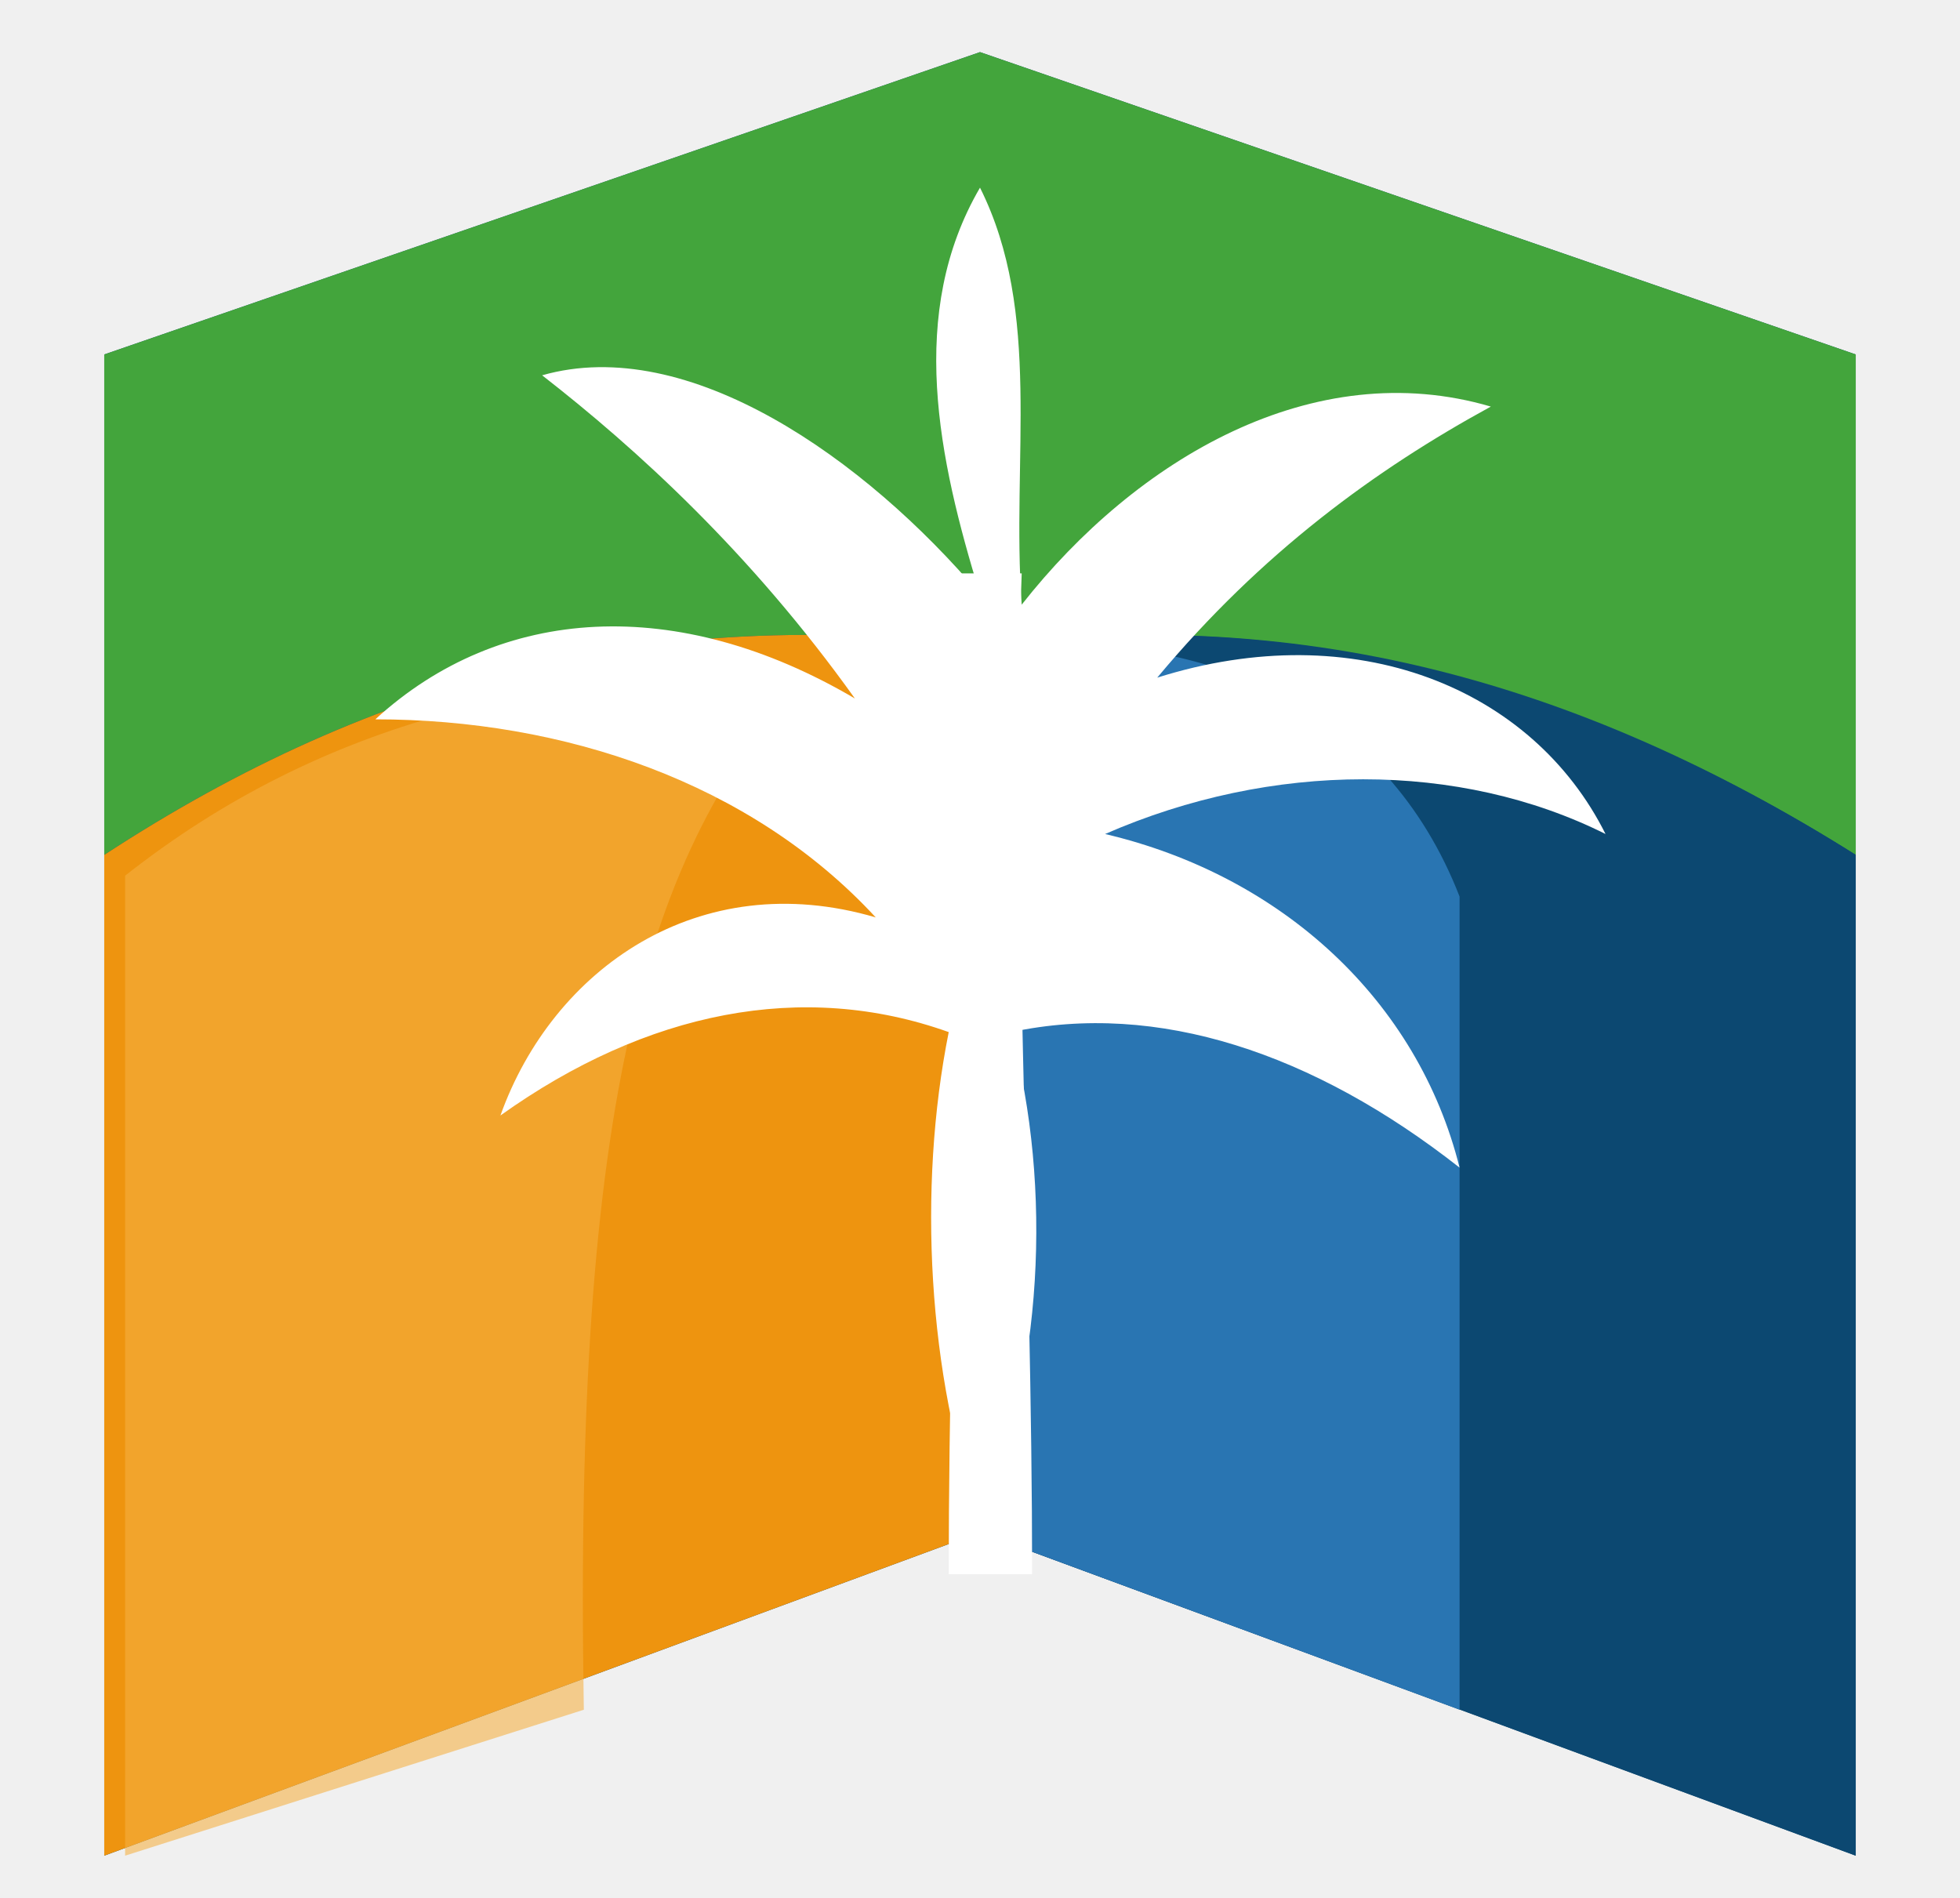
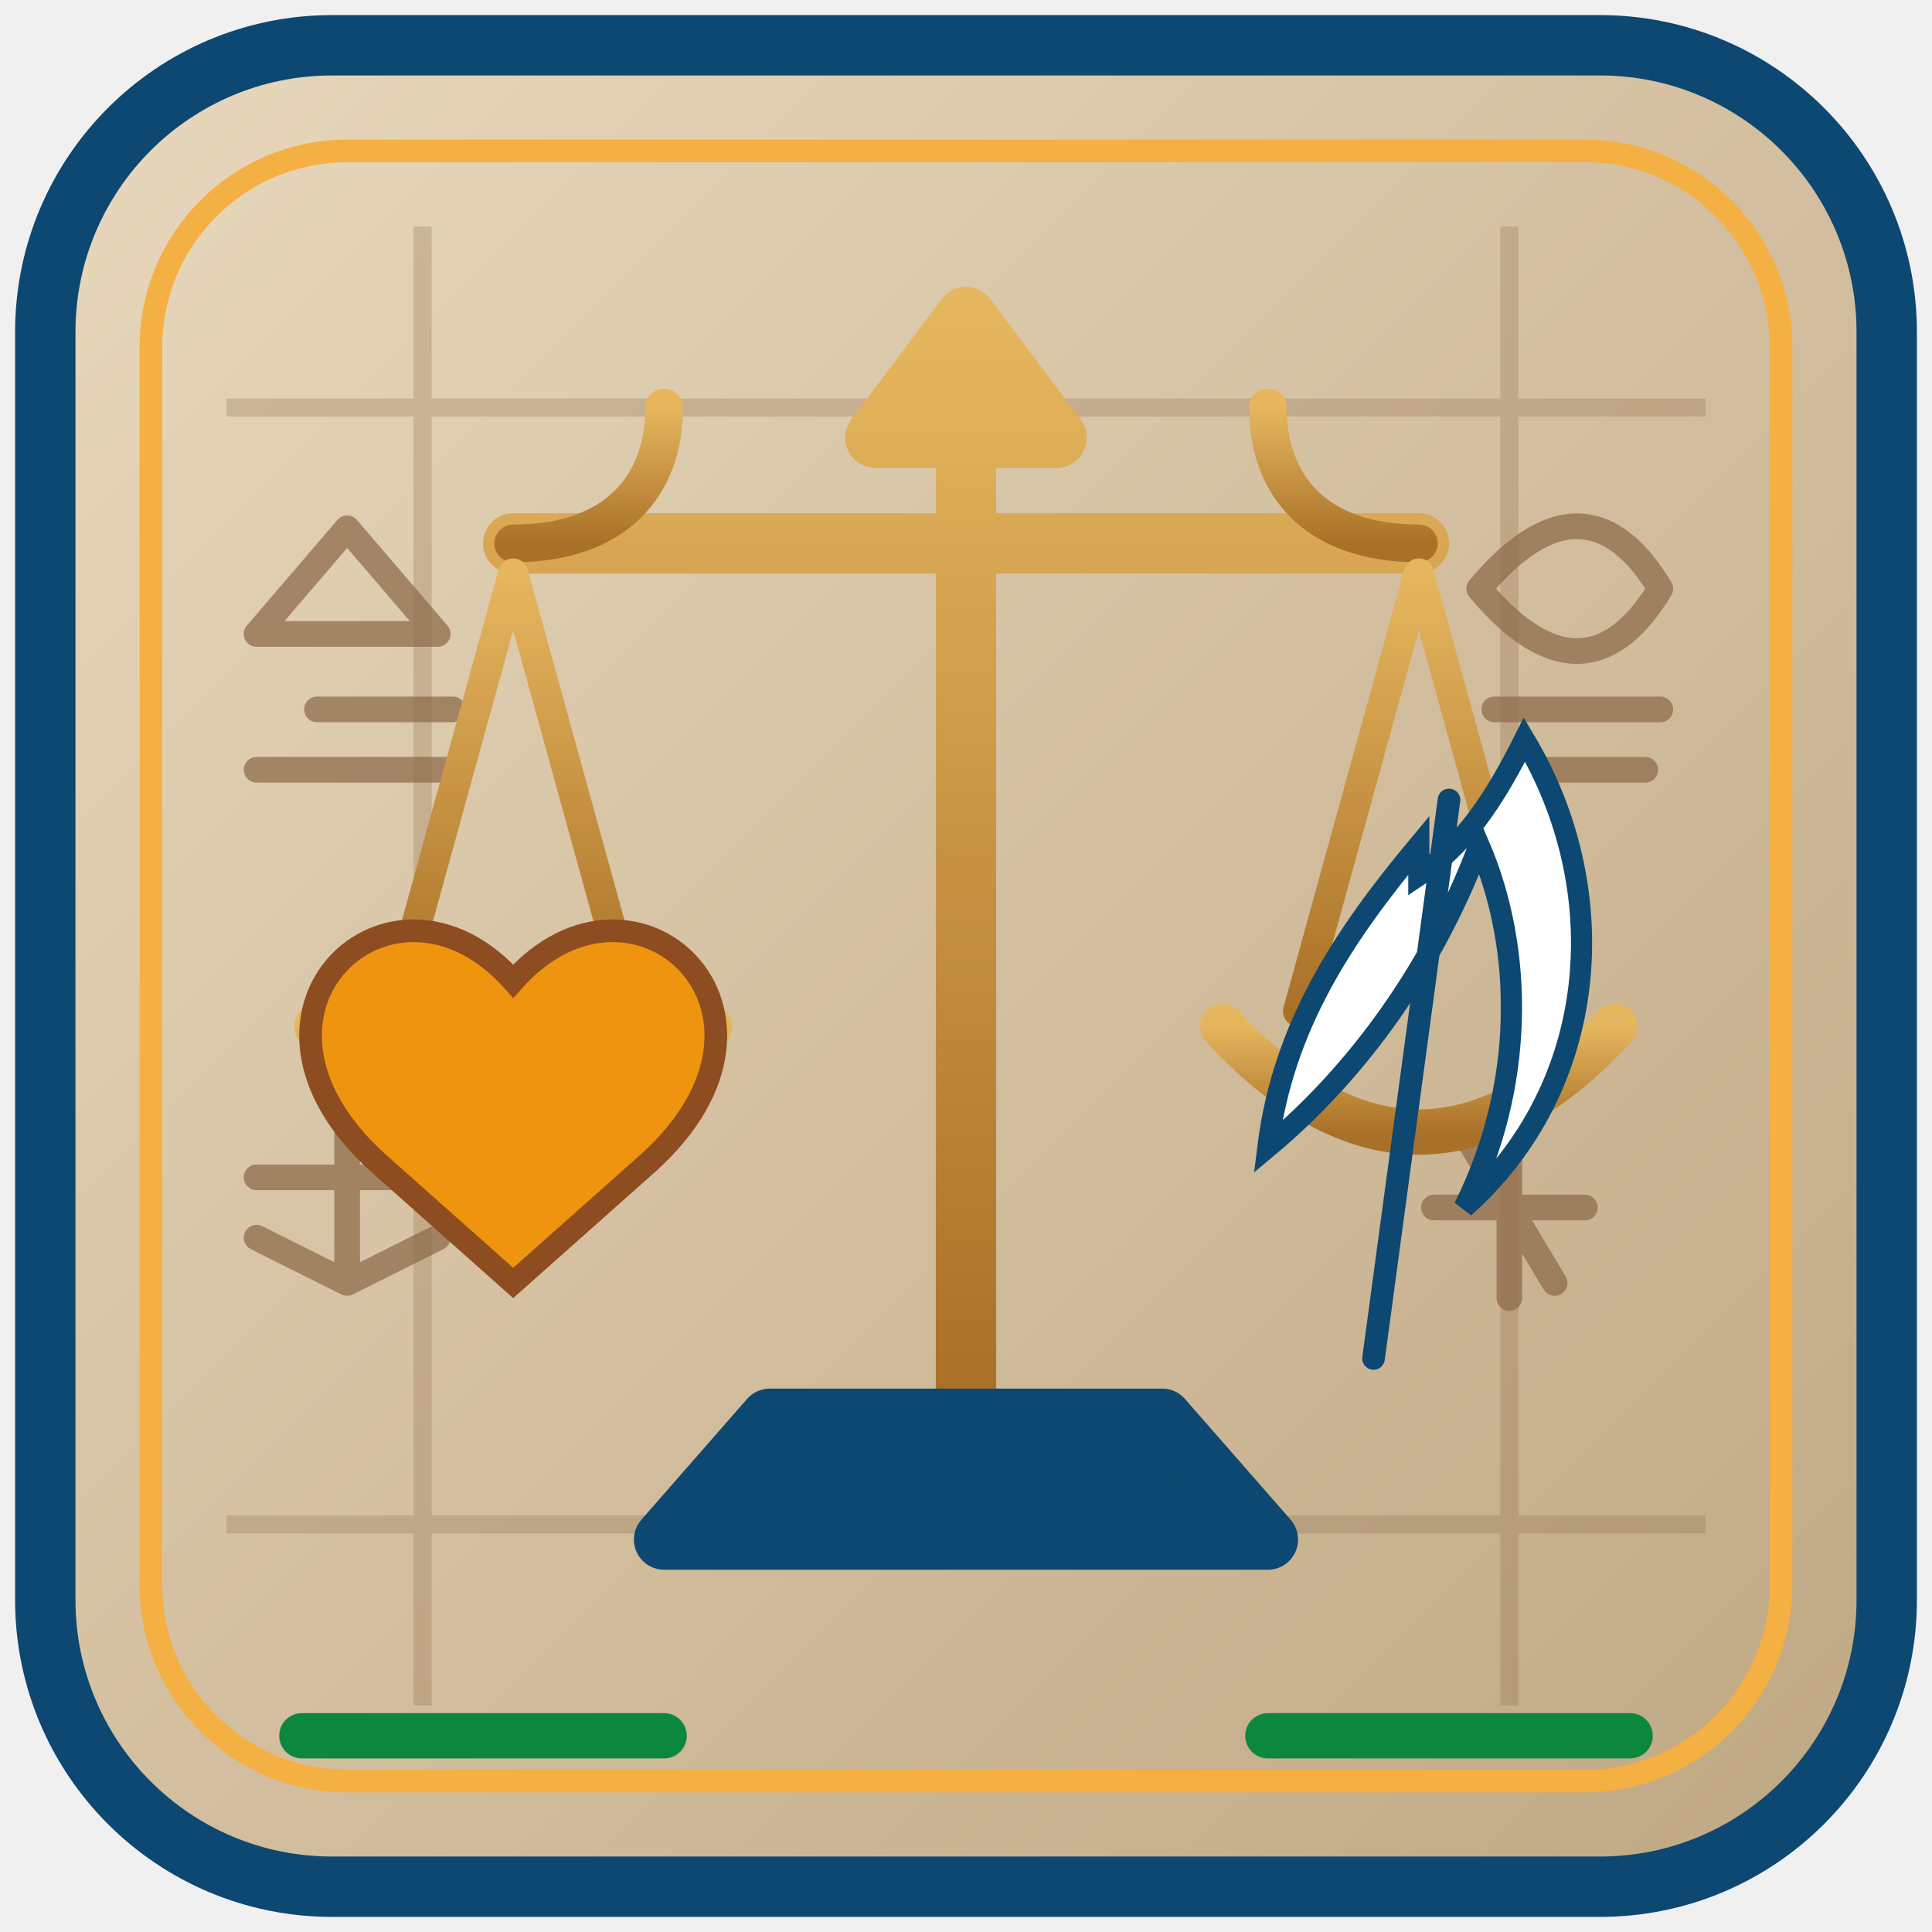
- <svg xmlns="http://www.w3.org/2000/svg" viewBox="0 0 188 182">
-   <path d="M10 34 94 5 178 34V178L94 147 10 178Z" fill="#0C4871" />
-   <path d="M10 34 94 5 178 34V82C151 65 123 58 94 62 63 58 36 65 10 82Z" fill="#43A53C" />
-   <path d="M10 82C36 65 63 58 94 62V147L10 178Z" fill="#EE940F" />
-   <path d="M12 84C31 69 53 64 77 65 62 82 55 105 56 164L12 178Z" fill="#F4B042" opacity=".58" />
-   <path d="M94 62C124 58 151 65 178 82V178L94 147Z" fill="#0C4871" />
-   <path d="M94 62C116 60 133 68 140 86V164L94 147Z" fill="#2975B2" />
-   <path d="M92 55C93 82 91 119 91 151L99 151C99 119 97 82 98 55Z" fill="#FFFFFF" />
-   <path d="M94 57C83 44 66 32 52 36 61 43 72 53 82 67 65 57 48 58 36 69 54 69 72 75 84 88 67 83 53 93 48 107 62 97 77 94 91 99 88 114 89 132 94 146 100 132 101 114 97 99 111 96 126 101 140 112 136 96 123 84 106 80 122 73 140 73 154 80 147 66 130 59 111 65 121 53 132 45 143 39 126 34 109 44 98 58 97 44 100 30 94 18 87 30 90 44 94 57Z" fill="#FFFFFF" />
+ <svg xmlns="http://www.w3.org/2000/svg" viewBox="0 0 128 128">
+   <defs>
+     <linearGradient id="stone" x1="0" y1="0" x2="1" y2="1">
+       <stop offset="0" stop-color="#E8D8BD" />
+       <stop offset="1" stop-color="#BFA783" />
+     </linearGradient>
+     <linearGradient id="gold" x1="0" y1="0" x2="0" y2="1">
+       <stop offset="0" stop-color="#E6B65E" />
+       <stop offset="1" stop-color="#A97128" />
+     </linearGradient>
+   </defs>
+   <rect x="3" y="3" width="122" height="122" rx="19" fill="url(#stone)" stroke="#0C4871" stroke-width="4" />
+   <rect x="10" y="10" width="108" height="108" rx="13" fill="none" stroke="#F4B042" stroke-width="1.5" />
+   <path d="M15 27h98M15 101h98M28 15v98M100 15v98" stroke="#8D6B48" stroke-opacity=".28" stroke-width="1.2" />
+   <g fill="none" stroke="#8C6948" stroke-width="1.7" stroke-linecap="round" stroke-linejoin="round" opacity=".72">
+     <path d="M17 42h12l-6-7-6 7Zm4 5h9m-13 4h13M98 39c5-6 9-5 12 0-3 5-7 6-12 0Zm1 8h11m-9 4h8M17 78h12m-6-7v14m-6-3 6 3 6-3M100 75v11m-5-6h10m-8-5 6 10" />
+   </g>
+   <g stroke="url(#gold)" stroke-width="4" stroke-linecap="round" stroke-linejoin="round" fill="none">
+     <path d="M64 23v69M34 36h60M64 21l-6 8h12Z" fill="#C28B3C" />
+     <path d="M34 36c7 0 10-4 10-9m50 9c-7 0-10-4-10-9" stroke-width="2.5" />
+     <path d="M34 38 26 67m8-29 8 29M94 38 86 67m8-29 8 29" stroke-width="2" />
+     <path d="M21 68q13 14 26 0M81 68q13 14 26 0" stroke-width="3" />
+     <path d="M51 94h26l7 8H44Z" fill="#0C4871" stroke="#0C4871" />
+     <path d="M38 106h52" stroke-width="5" />
+   </g>
+   <path d="M34 65c-8-9-20 2-9 12l9 8 9-8c11-10-1-21-9-12Z" fill="#EE940F" stroke="#8D4D21" stroke-width="1.5" />
+   <path d="M94 56c-5 6-9 12-10 20 6-5 11-12 14-20 3 7 3 16-1 24 9-8 10-21 4-31-2 4-4 7-7 9Z" fill="#FFFFFF" stroke="#0C4871" stroke-width="1.4" />
+   <path d="M96 53 91 90" stroke="#0C4871" stroke-width="1.5" stroke-linecap="round" />
+   <path d="M84 115h24M20 115h24" stroke="#0C873E" stroke-width="3" stroke-linecap="round" />
</svg>
